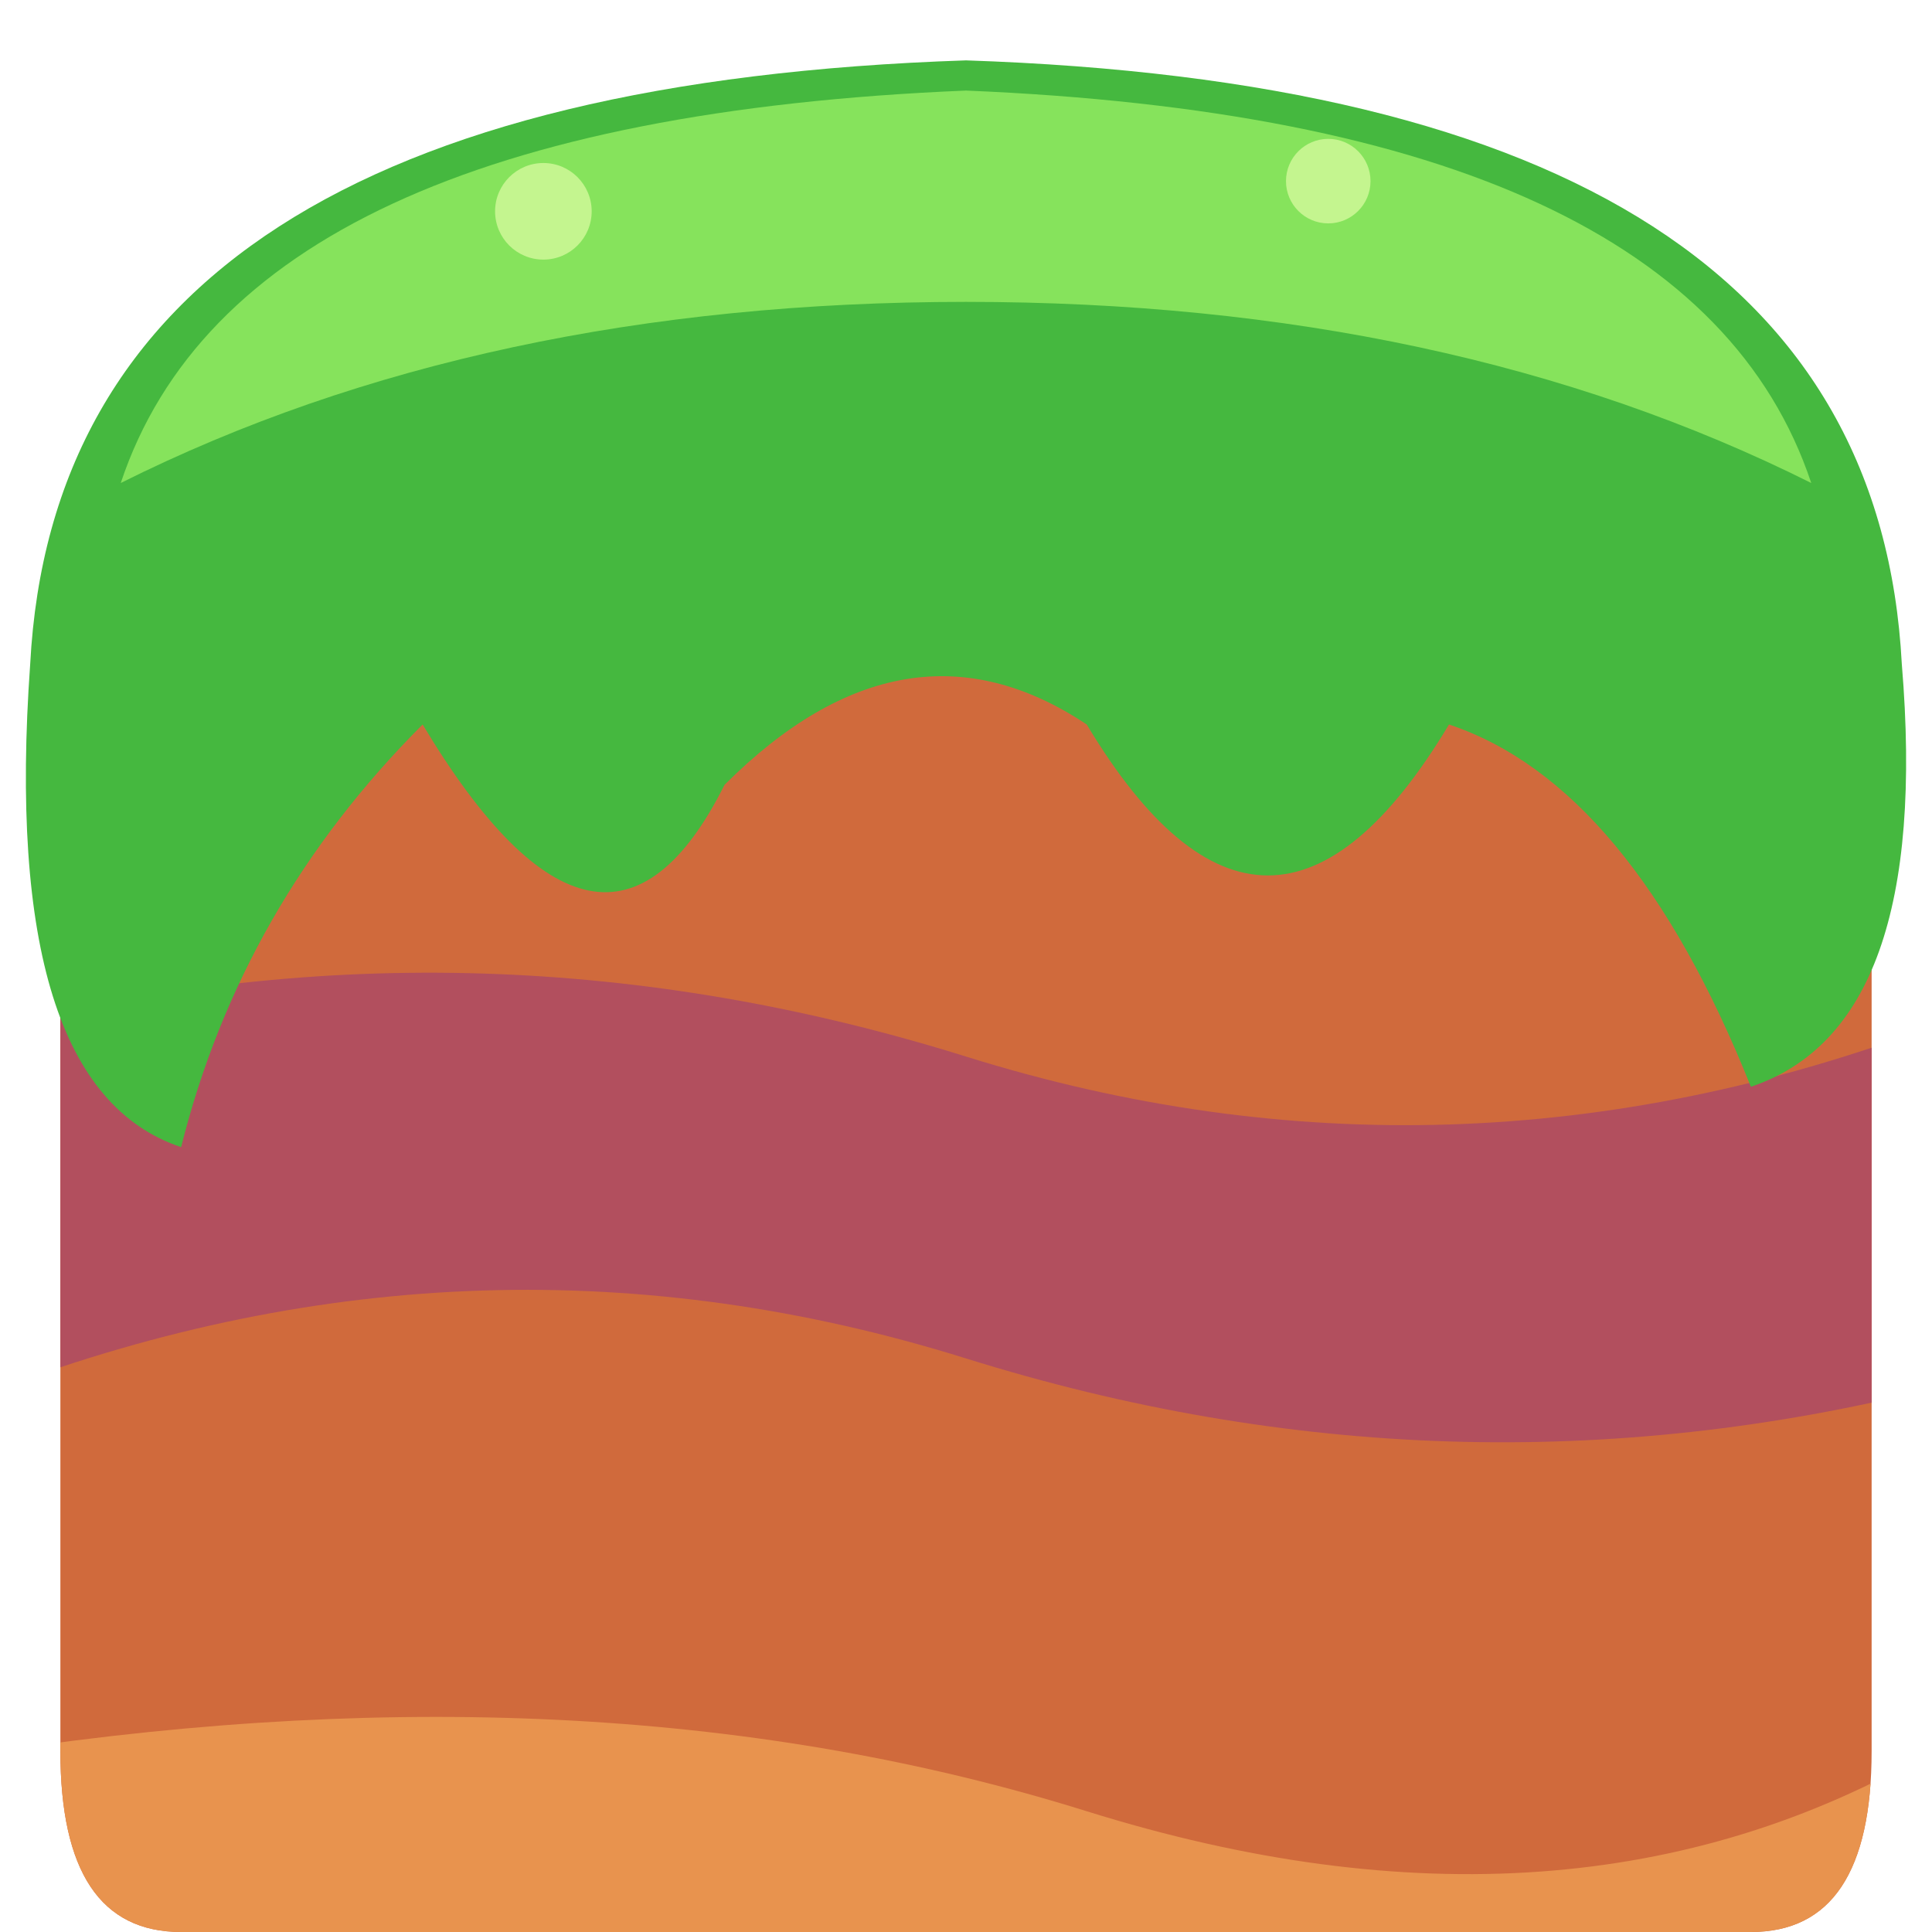
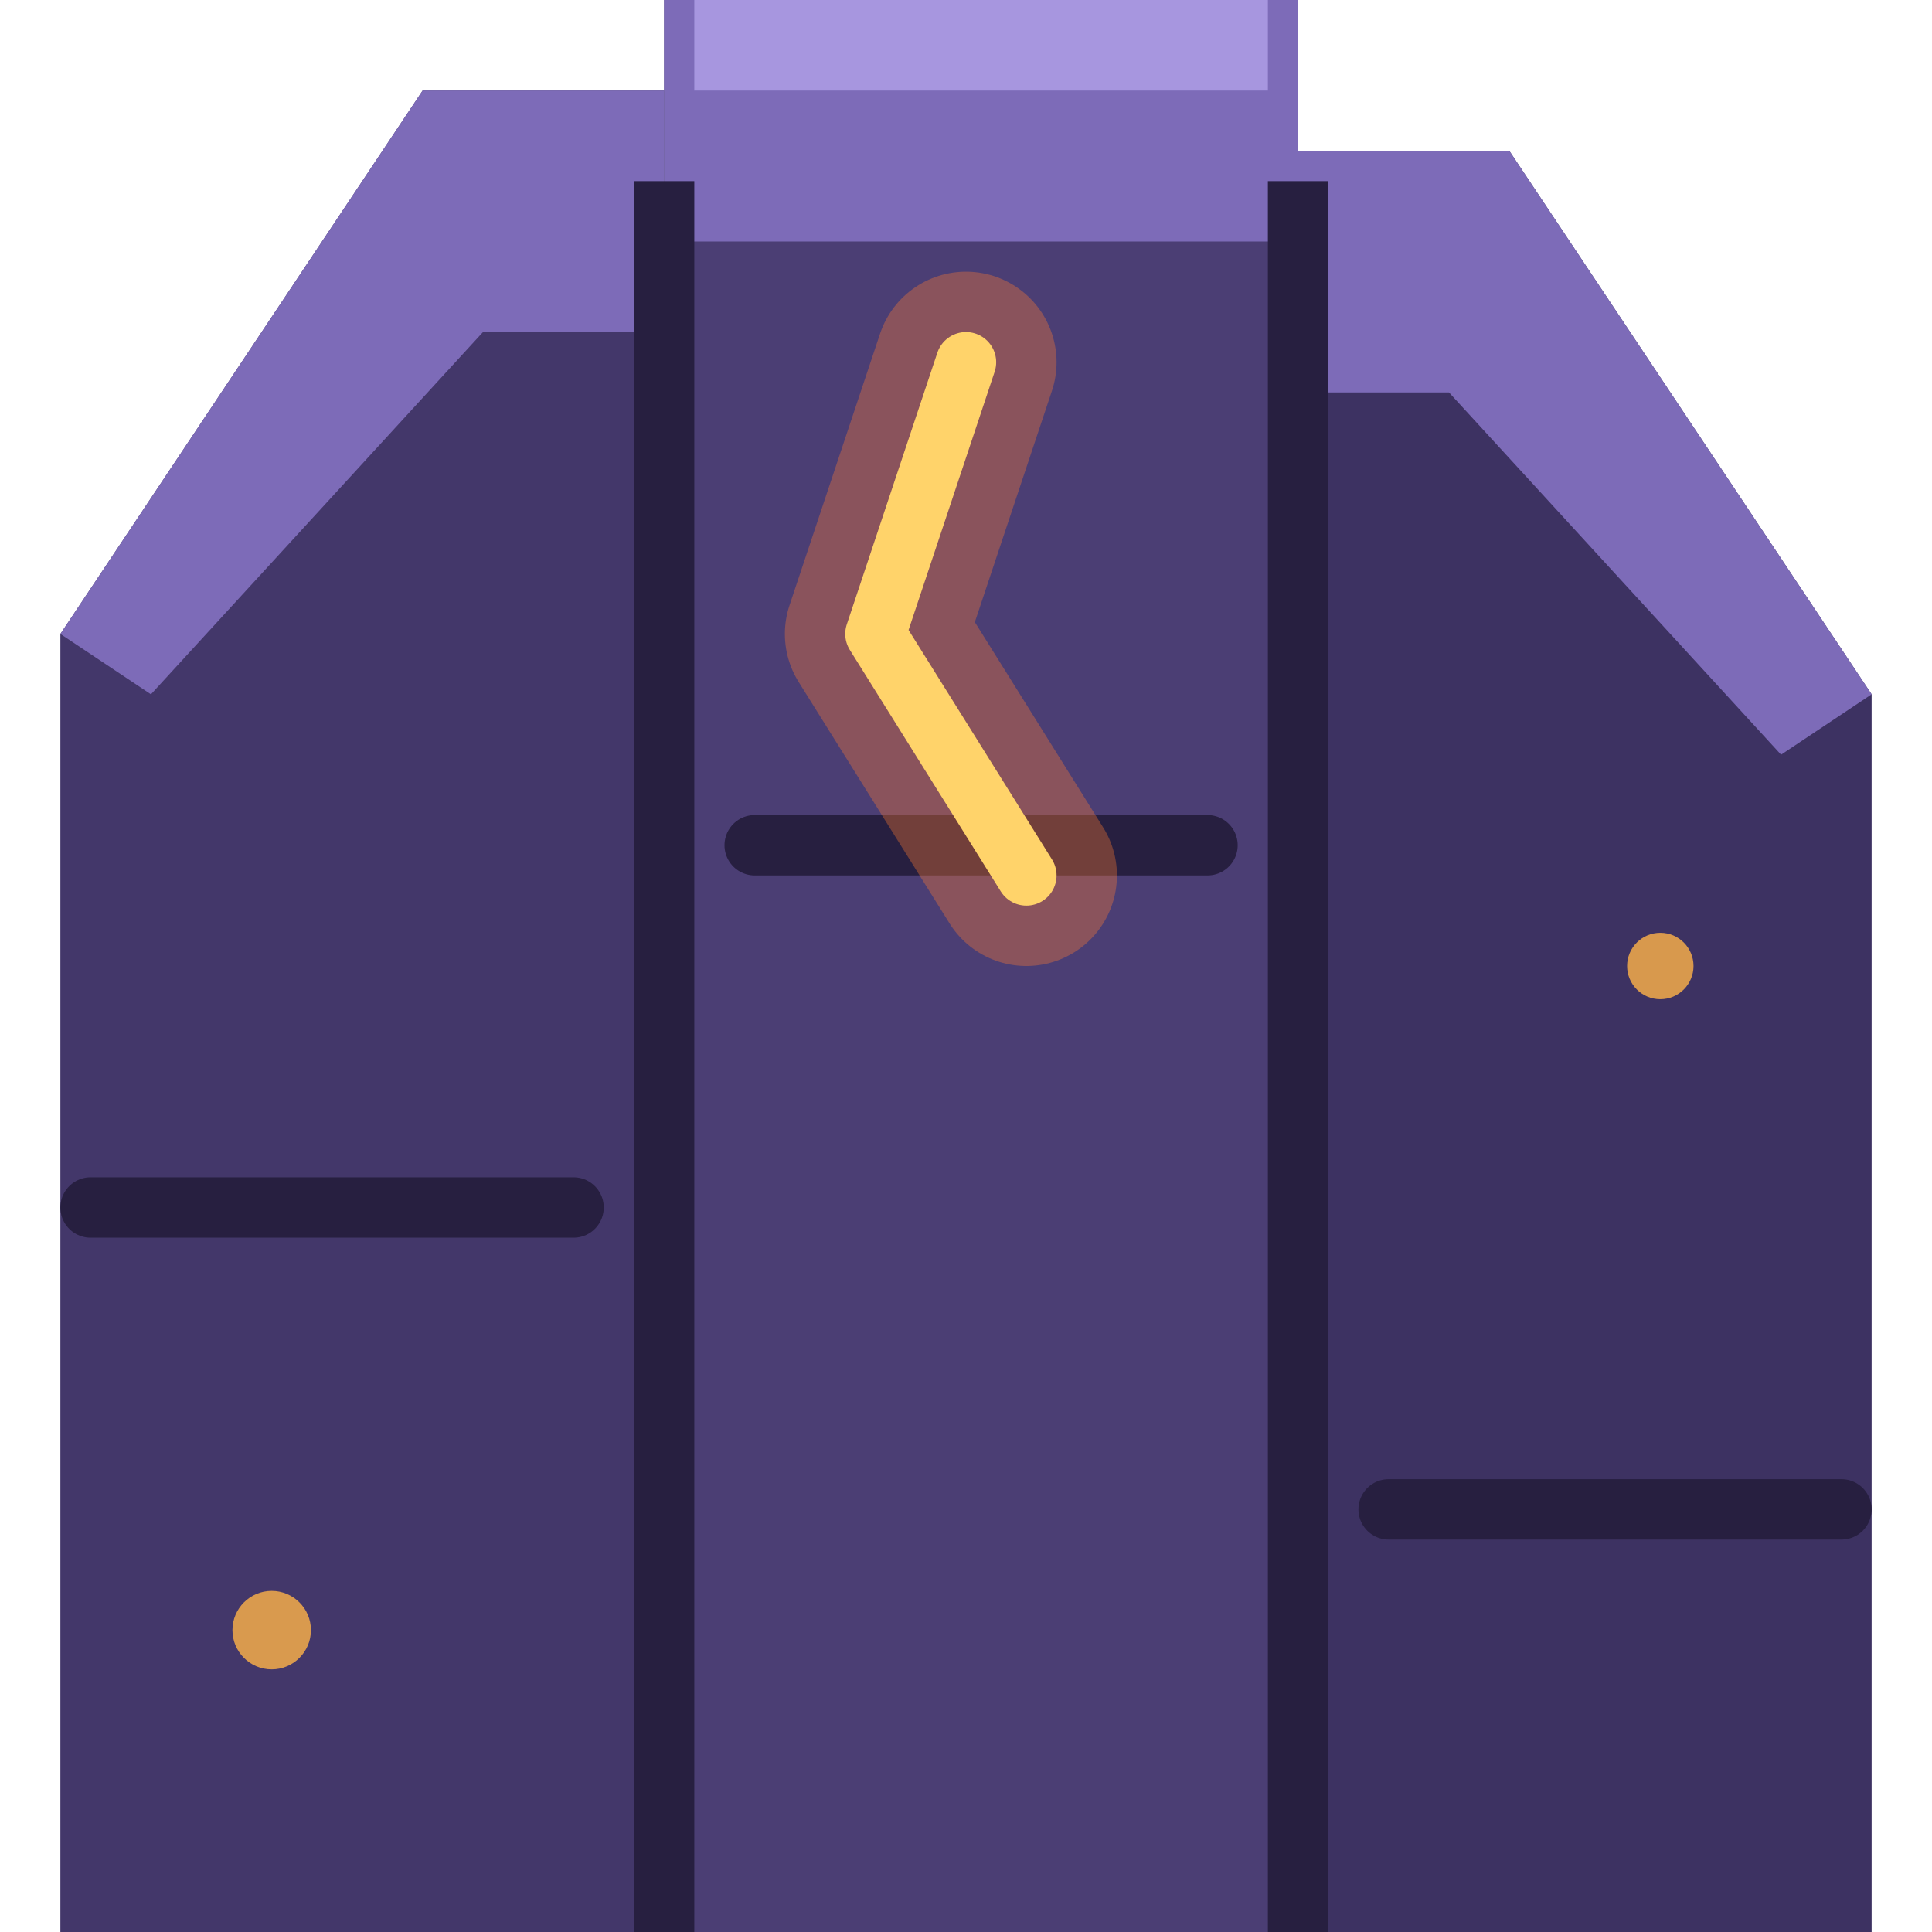
<svg xmlns="http://www.w3.org/2000/svg" width="64" height="64" viewBox="0 0 64 64">
-   <defs>
-     <clipPath id="c">
-       <path d="M6 64 Q2 64 2 58 V22 Q2 3 32 2 Q62 3 62 22 V58 Q62 64 58 64 Z" />
-     </clipPath>
-   </defs>
-   <g clip-path="url(#c)">
-     <rect y="8" width="64" height="56" fill="#d06a3c" />
-     <path d="M0 34 Q16 30 32 35 T64 34 V46 Q48 50 32 45 T0 46 Z" fill="#b24f5e" />
-     <path d="M0 58 Q20 55 36 60 T64 58 V64 H0 Z" fill="#e8934e" />
-   </g>
-   <path d="M1 22 Q2 3 32 2 Q62 3 63 22 Q64 34 58 36 Q54 26 48 24 Q42 34 36 24 Q30 20 24 26 Q20 34 14 24 Q8 30 6 38 Q0 36 1 22 Z" fill="#45b83f" />
-   <path d="M4 16 Q8 4 32 3 Q56 4 60 16 Q48 10 32 10 Q16 10 4 16 Z" fill="#86e35c" />
-   <g fill="#c4f58f">
-     <circle cx="18" cy="7" r="1.6" />
-     <circle cx="44" cy="6" r="1.4" />
+   <path d="M2 64 V21 L14 3 H22 V64 Z" fill="#43376a" />
+   <path d="M3 40 H19" stroke="#271f40" stroke-width="2" stroke-linecap="round" />
+   <path d="M14 3 H22 V11 H16 L5 23 L2 21 Z" fill="#7d6bb8" />
+   <path d="M22 64 V0 H43 V64 Z" fill="#4b3e74" />
+   <path d="M25 28 H40" stroke="#271f40" stroke-width="2" stroke-linecap="round" />
+   <path d="M22 0 H43 V8 H22 Z" fill="#7d6bb8" />
+   <path d="M23 1.5 H42" stroke="#a796df" stroke-width="3" />
+   <path d="M43 64 V5 H50 L62 23 V64 Z" fill="#3d3262" />
+   <path d="M46 50 H61" stroke="#271f40" stroke-width="2" stroke-linecap="round" />
+   <path d="M43 5 H50 L62 23 L59 25 L48 13 H43 Z" fill="#7d6bb8" />
+   <path d="M22 6 V64" stroke="#271f40" stroke-width="2" />
+   <path d="M43 6 V64" stroke="#271f40" stroke-width="2" />
+   <path d="M32 12 l-3 9 l5 8" fill="none" stroke="#ff7a2e" stroke-width="6" stroke-linecap="round" stroke-linejoin="round" opacity="0.35" />
+   <path d="M32 12 l-3 9 l5 8" fill="none" stroke="#ffd36a" stroke-width="2" stroke-linecap="round" stroke-linejoin="round" />
+   <g fill="#ffb347" opacity="0.8">
+     <circle cx="9" cy="54" r="1.3" />
+     <circle cx="55" cy="32" r="1.1" />
  </g>
</svg>
